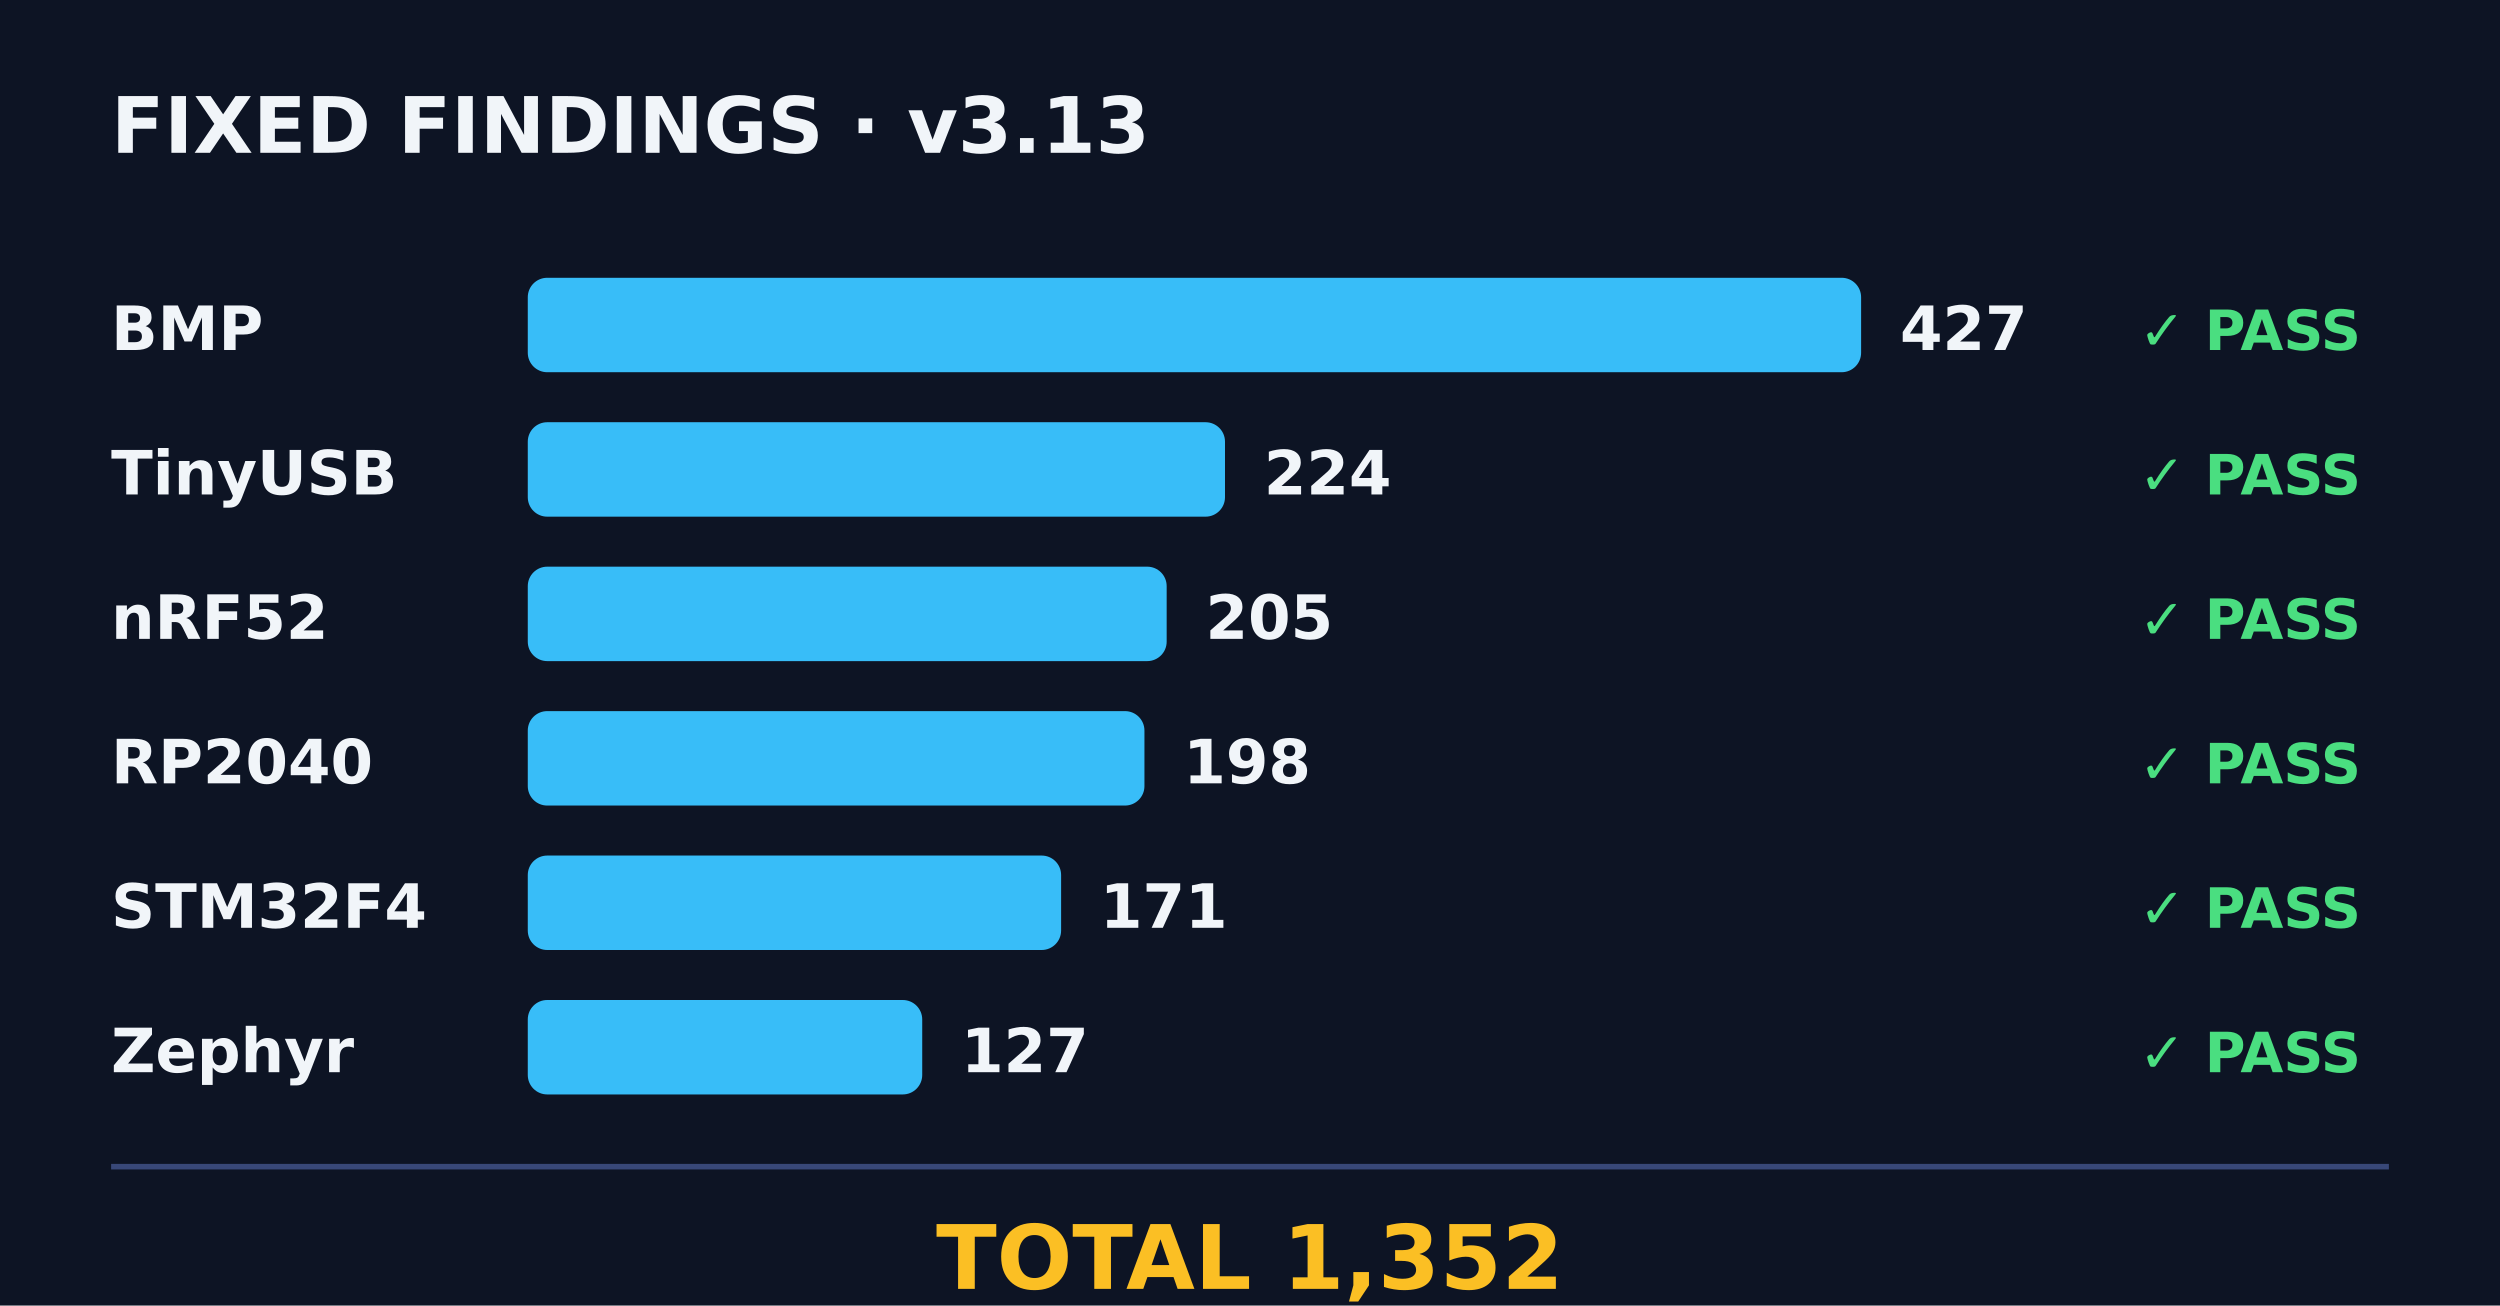
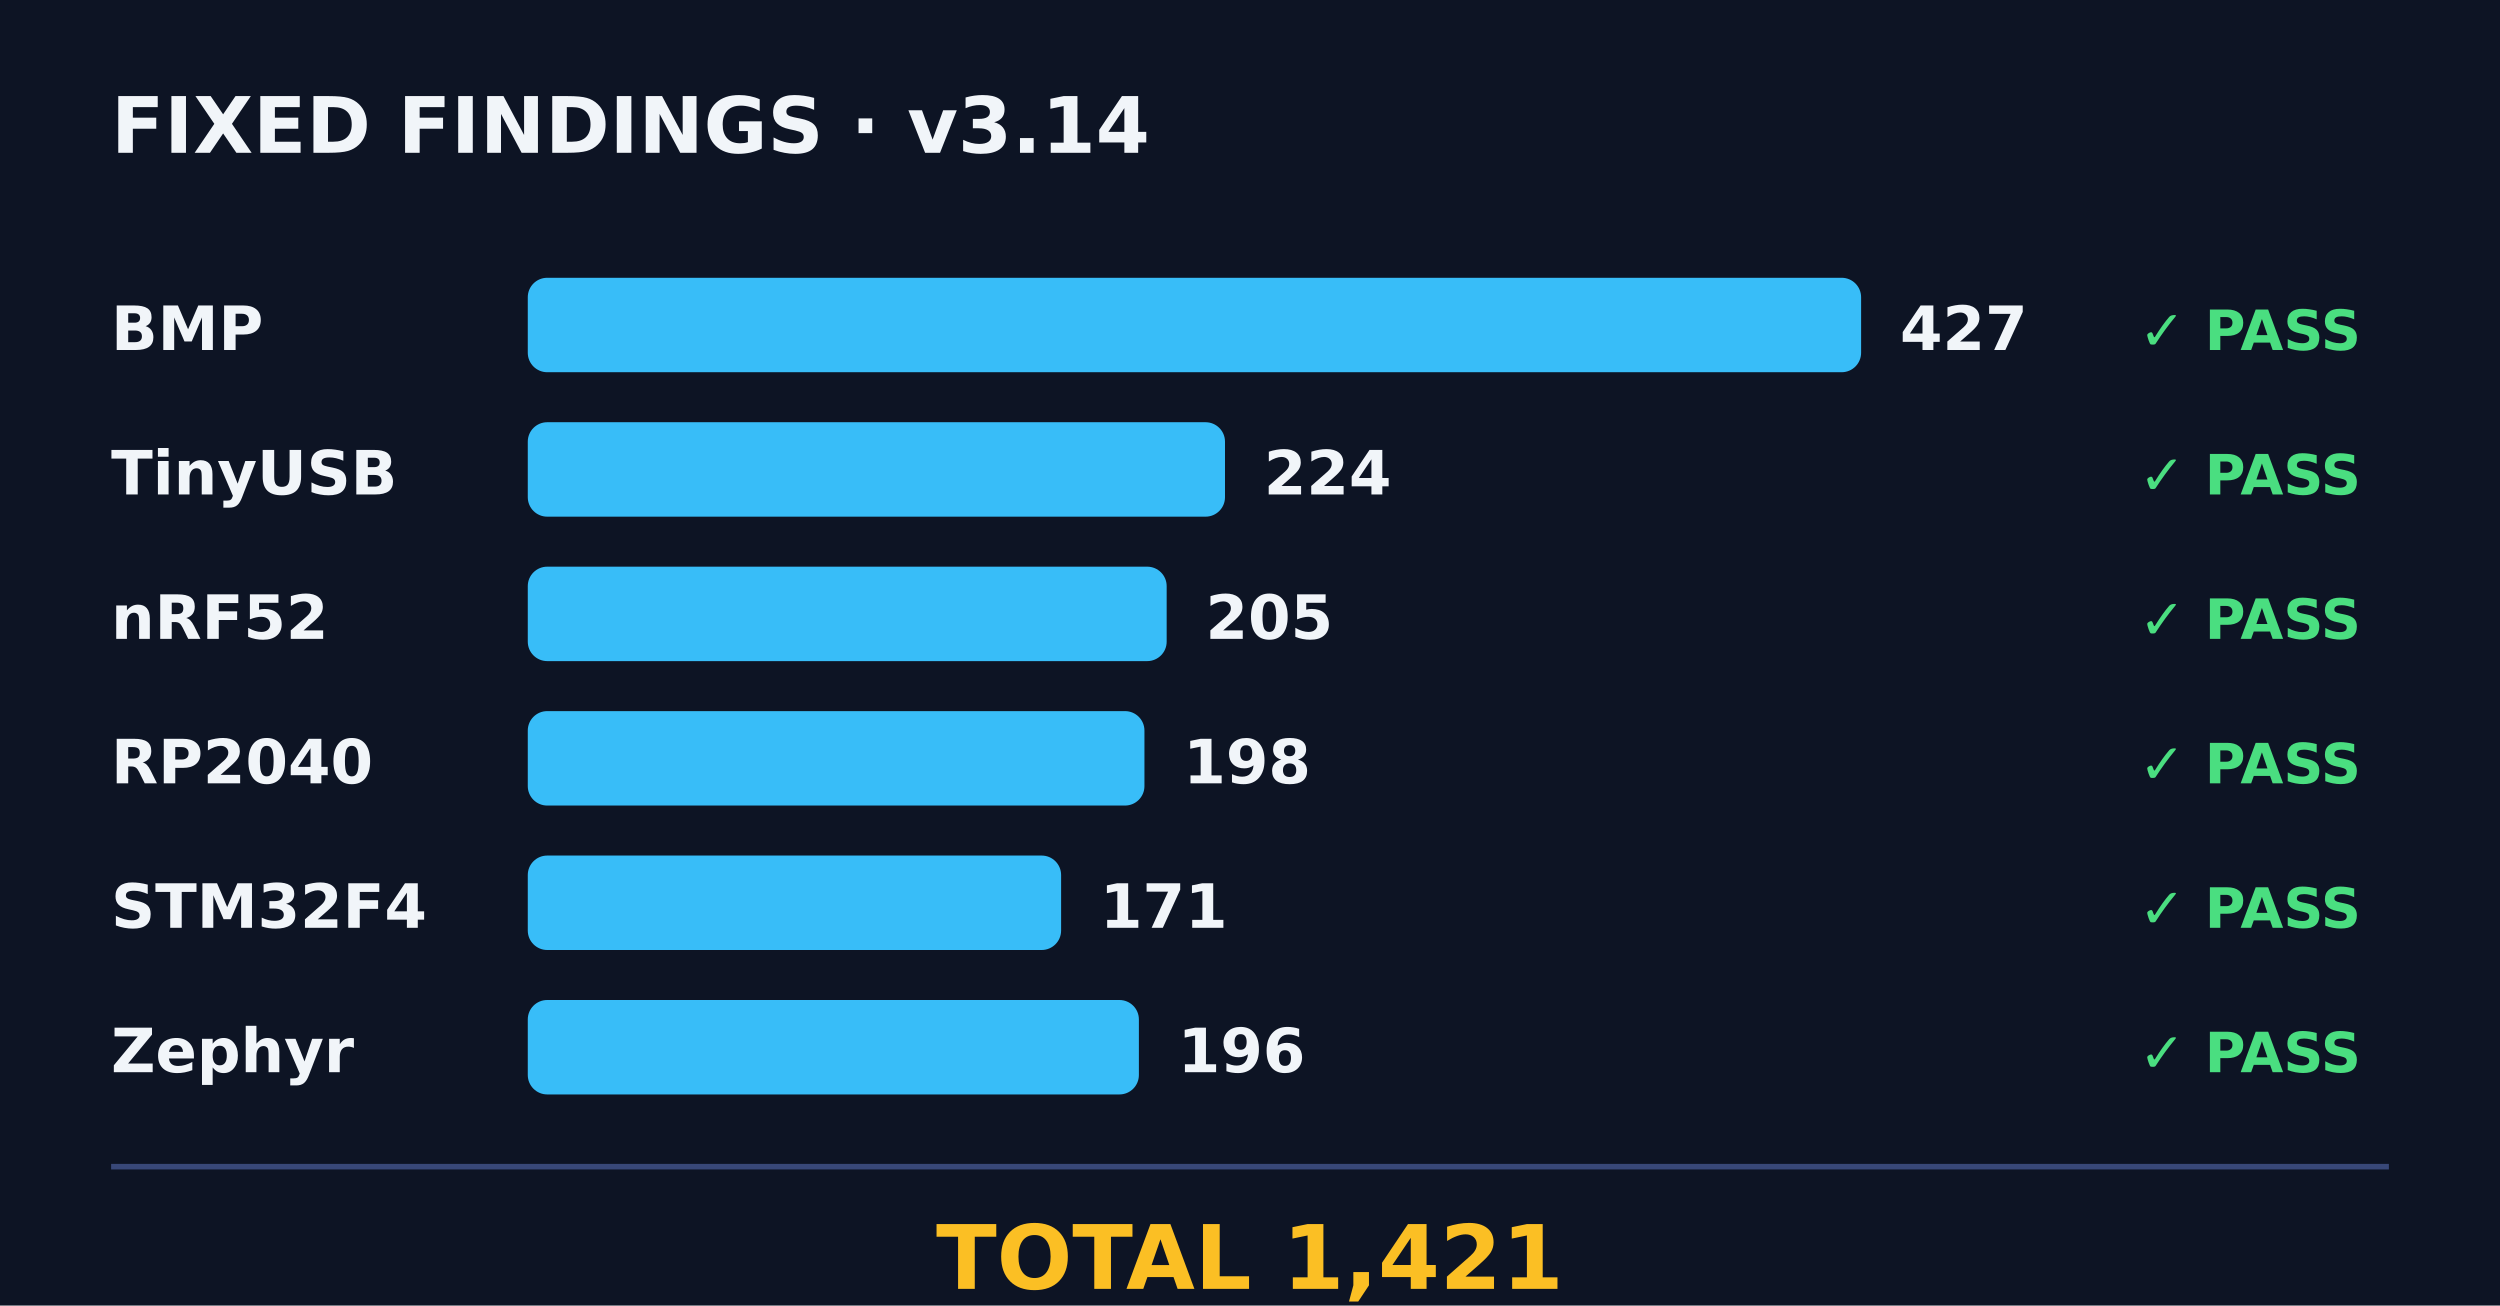
<svg xmlns="http://www.w3.org/2000/svg" width="900" height="470" viewBox="0 0 900 470">
  <rect width="900" height="470" fill="#0d1424" />
-   <text x="40" y="55" font-family="DejaVu Sans, Arial, sans-serif" font-size="28" font-weight="bold" fill="#f1f5f9">FIXED FINDINGS · v3.13</text>
+   <text x="40" y="55" font-family="DejaVu Sans, Arial, sans-serif" font-size="28" font-weight="bold" fill="#f1f5f9">FIXED FINDINGS · v3.14</text>
  <text x="40" y="126" font-family="DejaVu Sans, Arial, sans-serif" font-size="22" font-weight="bold" fill="#f1f5f9">BMP</text>
  <rect x="190" y="100" width="480" height="34" rx="7" fill="#38bdf8" />
  <text x="684" y="126" font-family="DejaVu Sans, Arial, sans-serif" font-size="22" font-weight="bold" fill="#f1f5f9">427</text>
  <text x="770" y="126" font-family="DejaVu Sans, Arial, sans-serif" font-size="20" font-weight="bold" fill="#4ade80">✓ PASS</text>
  <text x="40" y="178" font-family="DejaVu Sans, Arial, sans-serif" font-size="22" font-weight="bold" fill="#f1f5f9">TinyUSB</text>
  <rect x="190" y="152" width="251" height="34" rx="7" fill="#38bdf8" />
  <text x="455" y="178" font-family="DejaVu Sans, Arial, sans-serif" font-size="22" font-weight="bold" fill="#f1f5f9">224</text>
  <text x="770" y="178" font-family="DejaVu Sans, Arial, sans-serif" font-size="20" font-weight="bold" fill="#4ade80">✓ PASS</text>
  <text x="40" y="230" font-family="DejaVu Sans, Arial, sans-serif" font-size="22" font-weight="bold" fill="#f1f5f9">nRF52</text>
  <rect x="190" y="204" width="230" height="34" rx="7" fill="#38bdf8" />
  <text x="434" y="230" font-family="DejaVu Sans, Arial, sans-serif" font-size="22" font-weight="bold" fill="#f1f5f9">205</text>
  <text x="770" y="230" font-family="DejaVu Sans, Arial, sans-serif" font-size="20" font-weight="bold" fill="#4ade80">✓ PASS</text>
  <text x="40" y="282" font-family="DejaVu Sans, Arial, sans-serif" font-size="22" font-weight="bold" fill="#f1f5f9">RP2040</text>
  <rect x="190" y="256" width="222" height="34" rx="7" fill="#38bdf8" />
  <text x="426" y="282" font-family="DejaVu Sans, Arial, sans-serif" font-size="22" font-weight="bold" fill="#f1f5f9">198</text>
  <text x="770" y="282" font-family="DejaVu Sans, Arial, sans-serif" font-size="20" font-weight="bold" fill="#4ade80">✓ PASS</text>
  <text x="40" y="334" font-family="DejaVu Sans, Arial, sans-serif" font-size="22" font-weight="bold" fill="#f1f5f9">STM32F4</text>
  <rect x="190" y="308" width="192" height="34" rx="7" fill="#38bdf8" />
  <text x="396" y="334" font-family="DejaVu Sans, Arial, sans-serif" font-size="22" font-weight="bold" fill="#f1f5f9">171</text>
  <text x="770" y="334" font-family="DejaVu Sans, Arial, sans-serif" font-size="20" font-weight="bold" fill="#4ade80">✓ PASS</text>
  <text x="40" y="386" font-family="DejaVu Sans, Arial, sans-serif" font-size="22" font-weight="bold" fill="#f1f5f9">Zephyr</text>
-   <rect x="190" y="360" width="142" height="34" rx="7" fill="#38bdf8" />
-   <text x="346" y="386" font-family="DejaVu Sans, Arial, sans-serif" font-size="22" font-weight="bold" fill="#f1f5f9">127</text>
+   <rect x="190" y="360" width="220" height="34" rx="7" fill="#38bdf8" />
+   <text x="424" y="386" font-family="DejaVu Sans, Arial, sans-serif" font-size="22" font-weight="bold" fill="#f1f5f9">196</text>
  <text x="770" y="386" font-family="DejaVu Sans, Arial, sans-serif" font-size="20" font-weight="bold" fill="#4ade80">✓ PASS</text>
  <line x1="40" y1="420" x2="860" y2="420" stroke="#384878" stroke-width="2" />
-   <text x="337" y="464" font-family="DejaVu Sans, Arial, sans-serif" font-size="32" font-weight="bold" fill="#fbbf24">TOTAL 1,352</text>
+   <text x="337" y="464" font-family="DejaVu Sans, Arial, sans-serif" font-size="32" font-weight="bold" fill="#fbbf24">TOTAL 1,421</text>
</svg>
